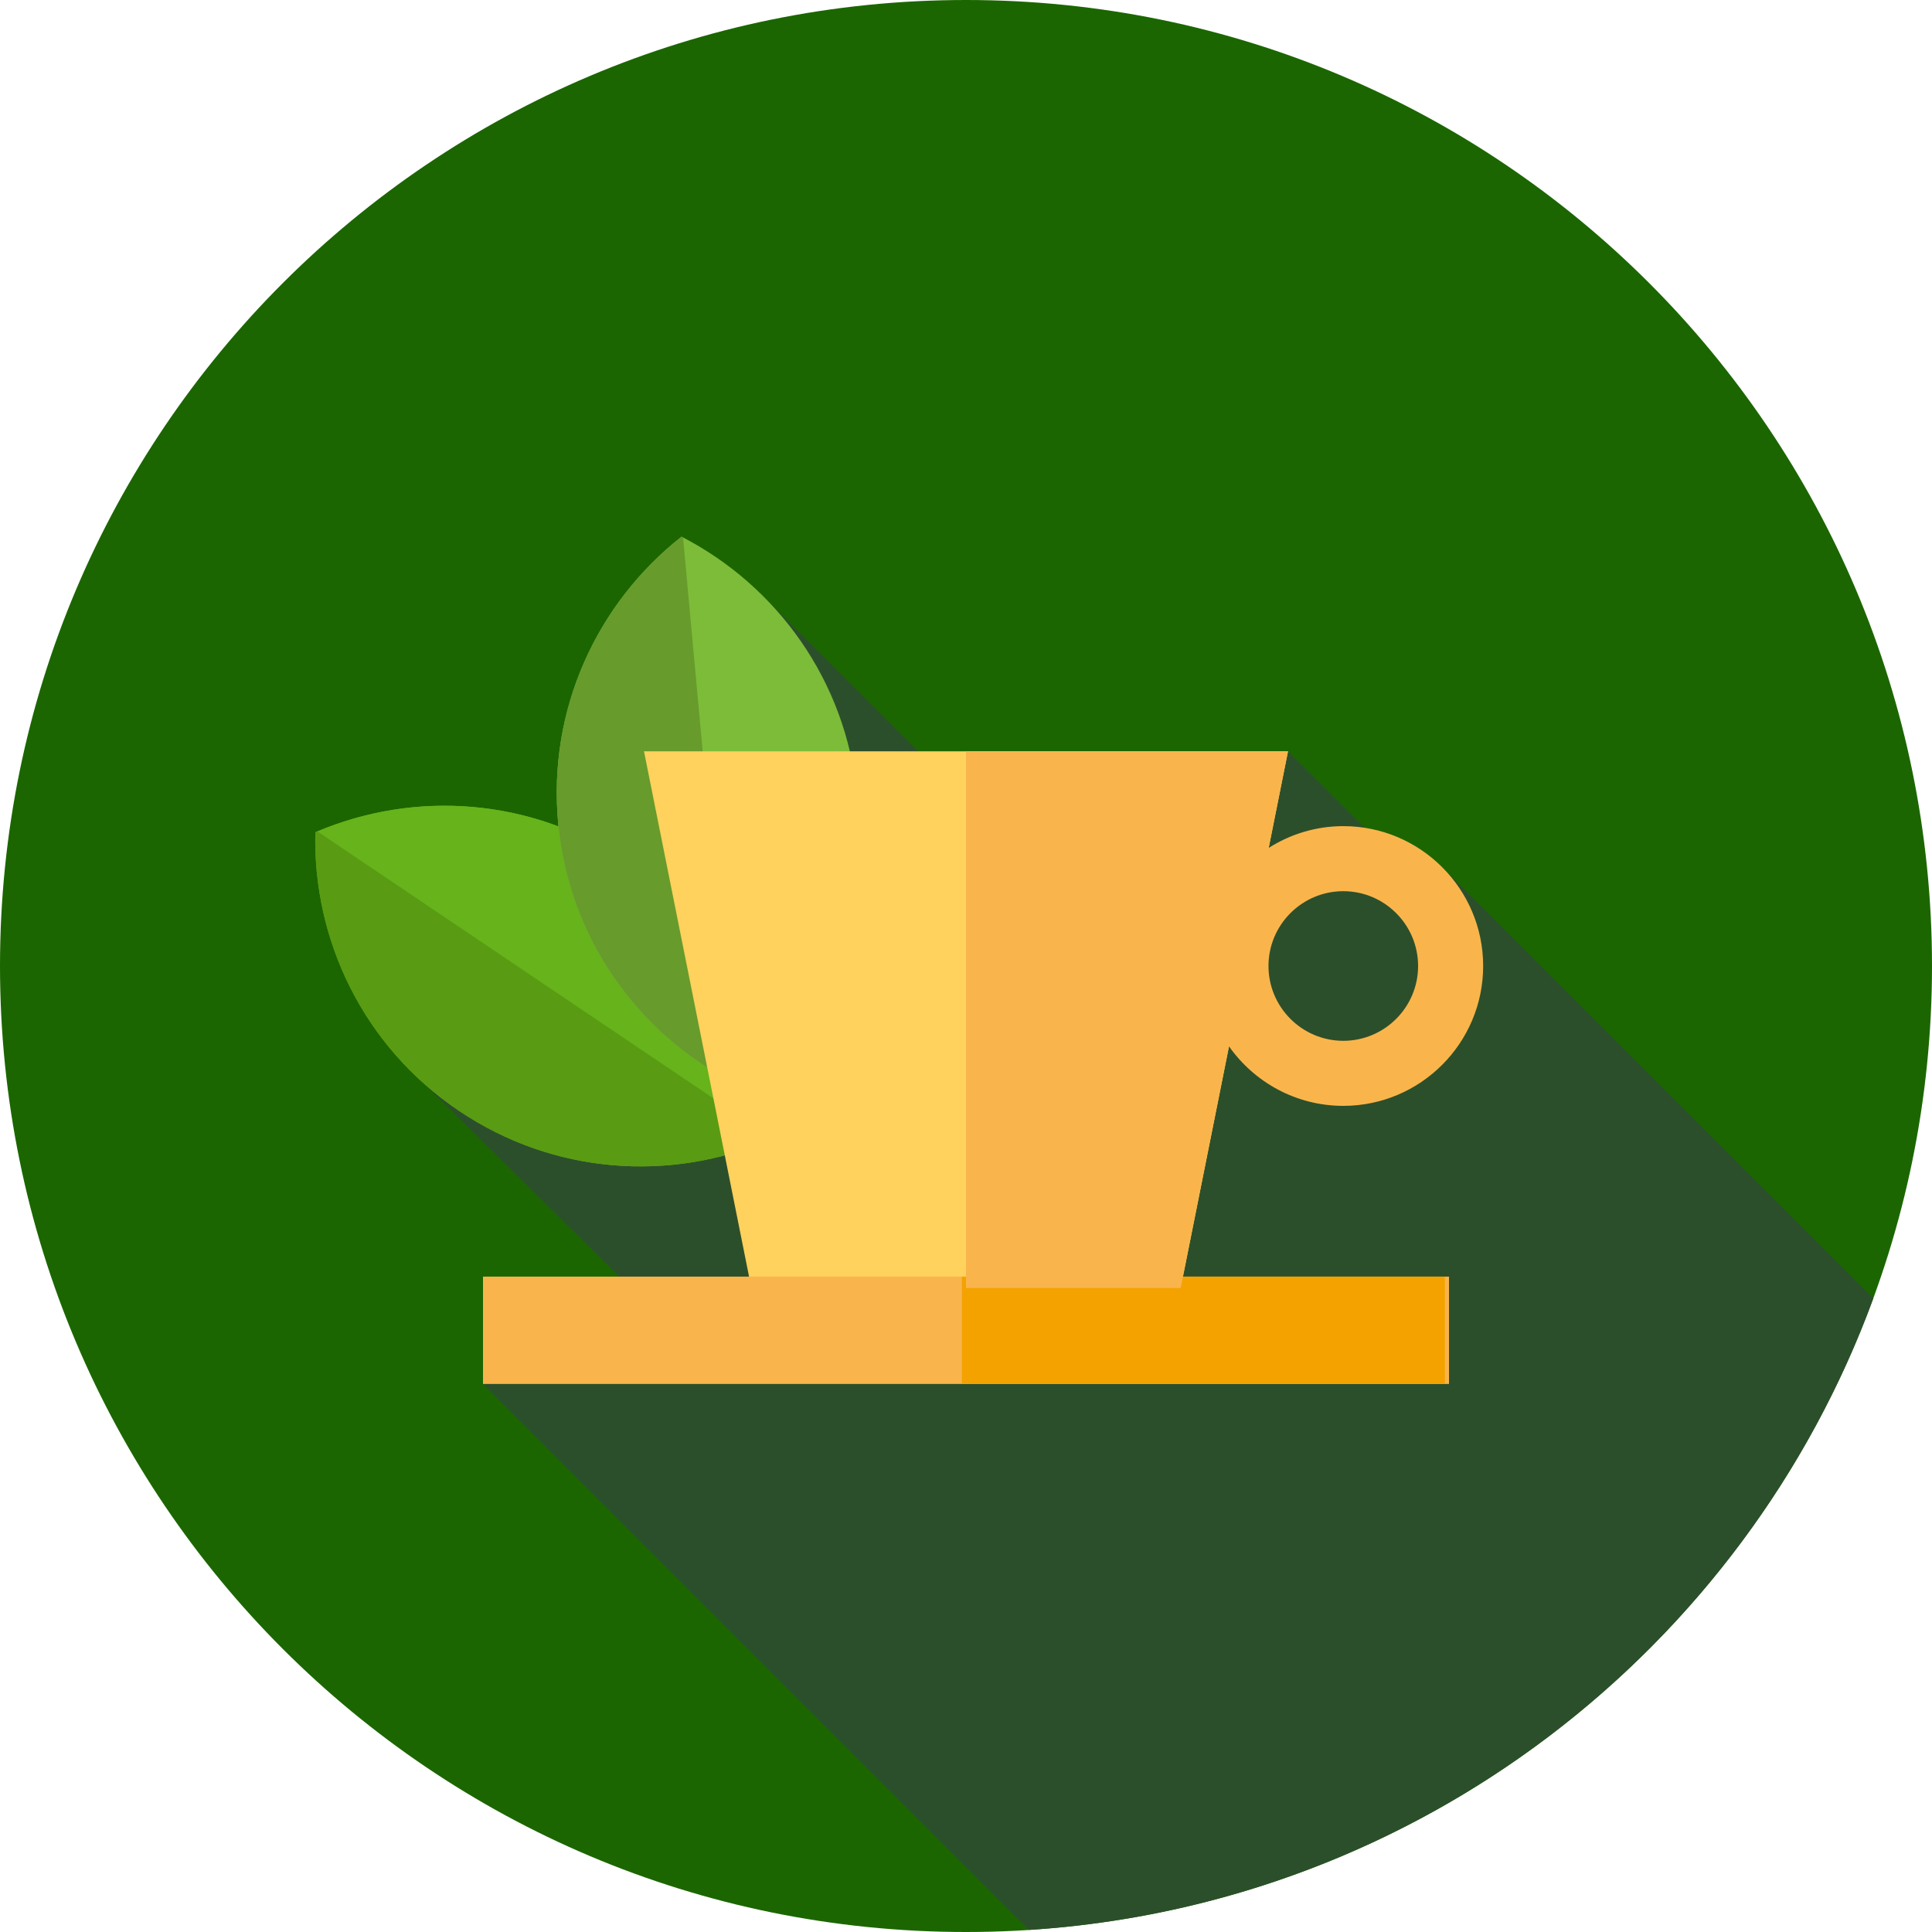
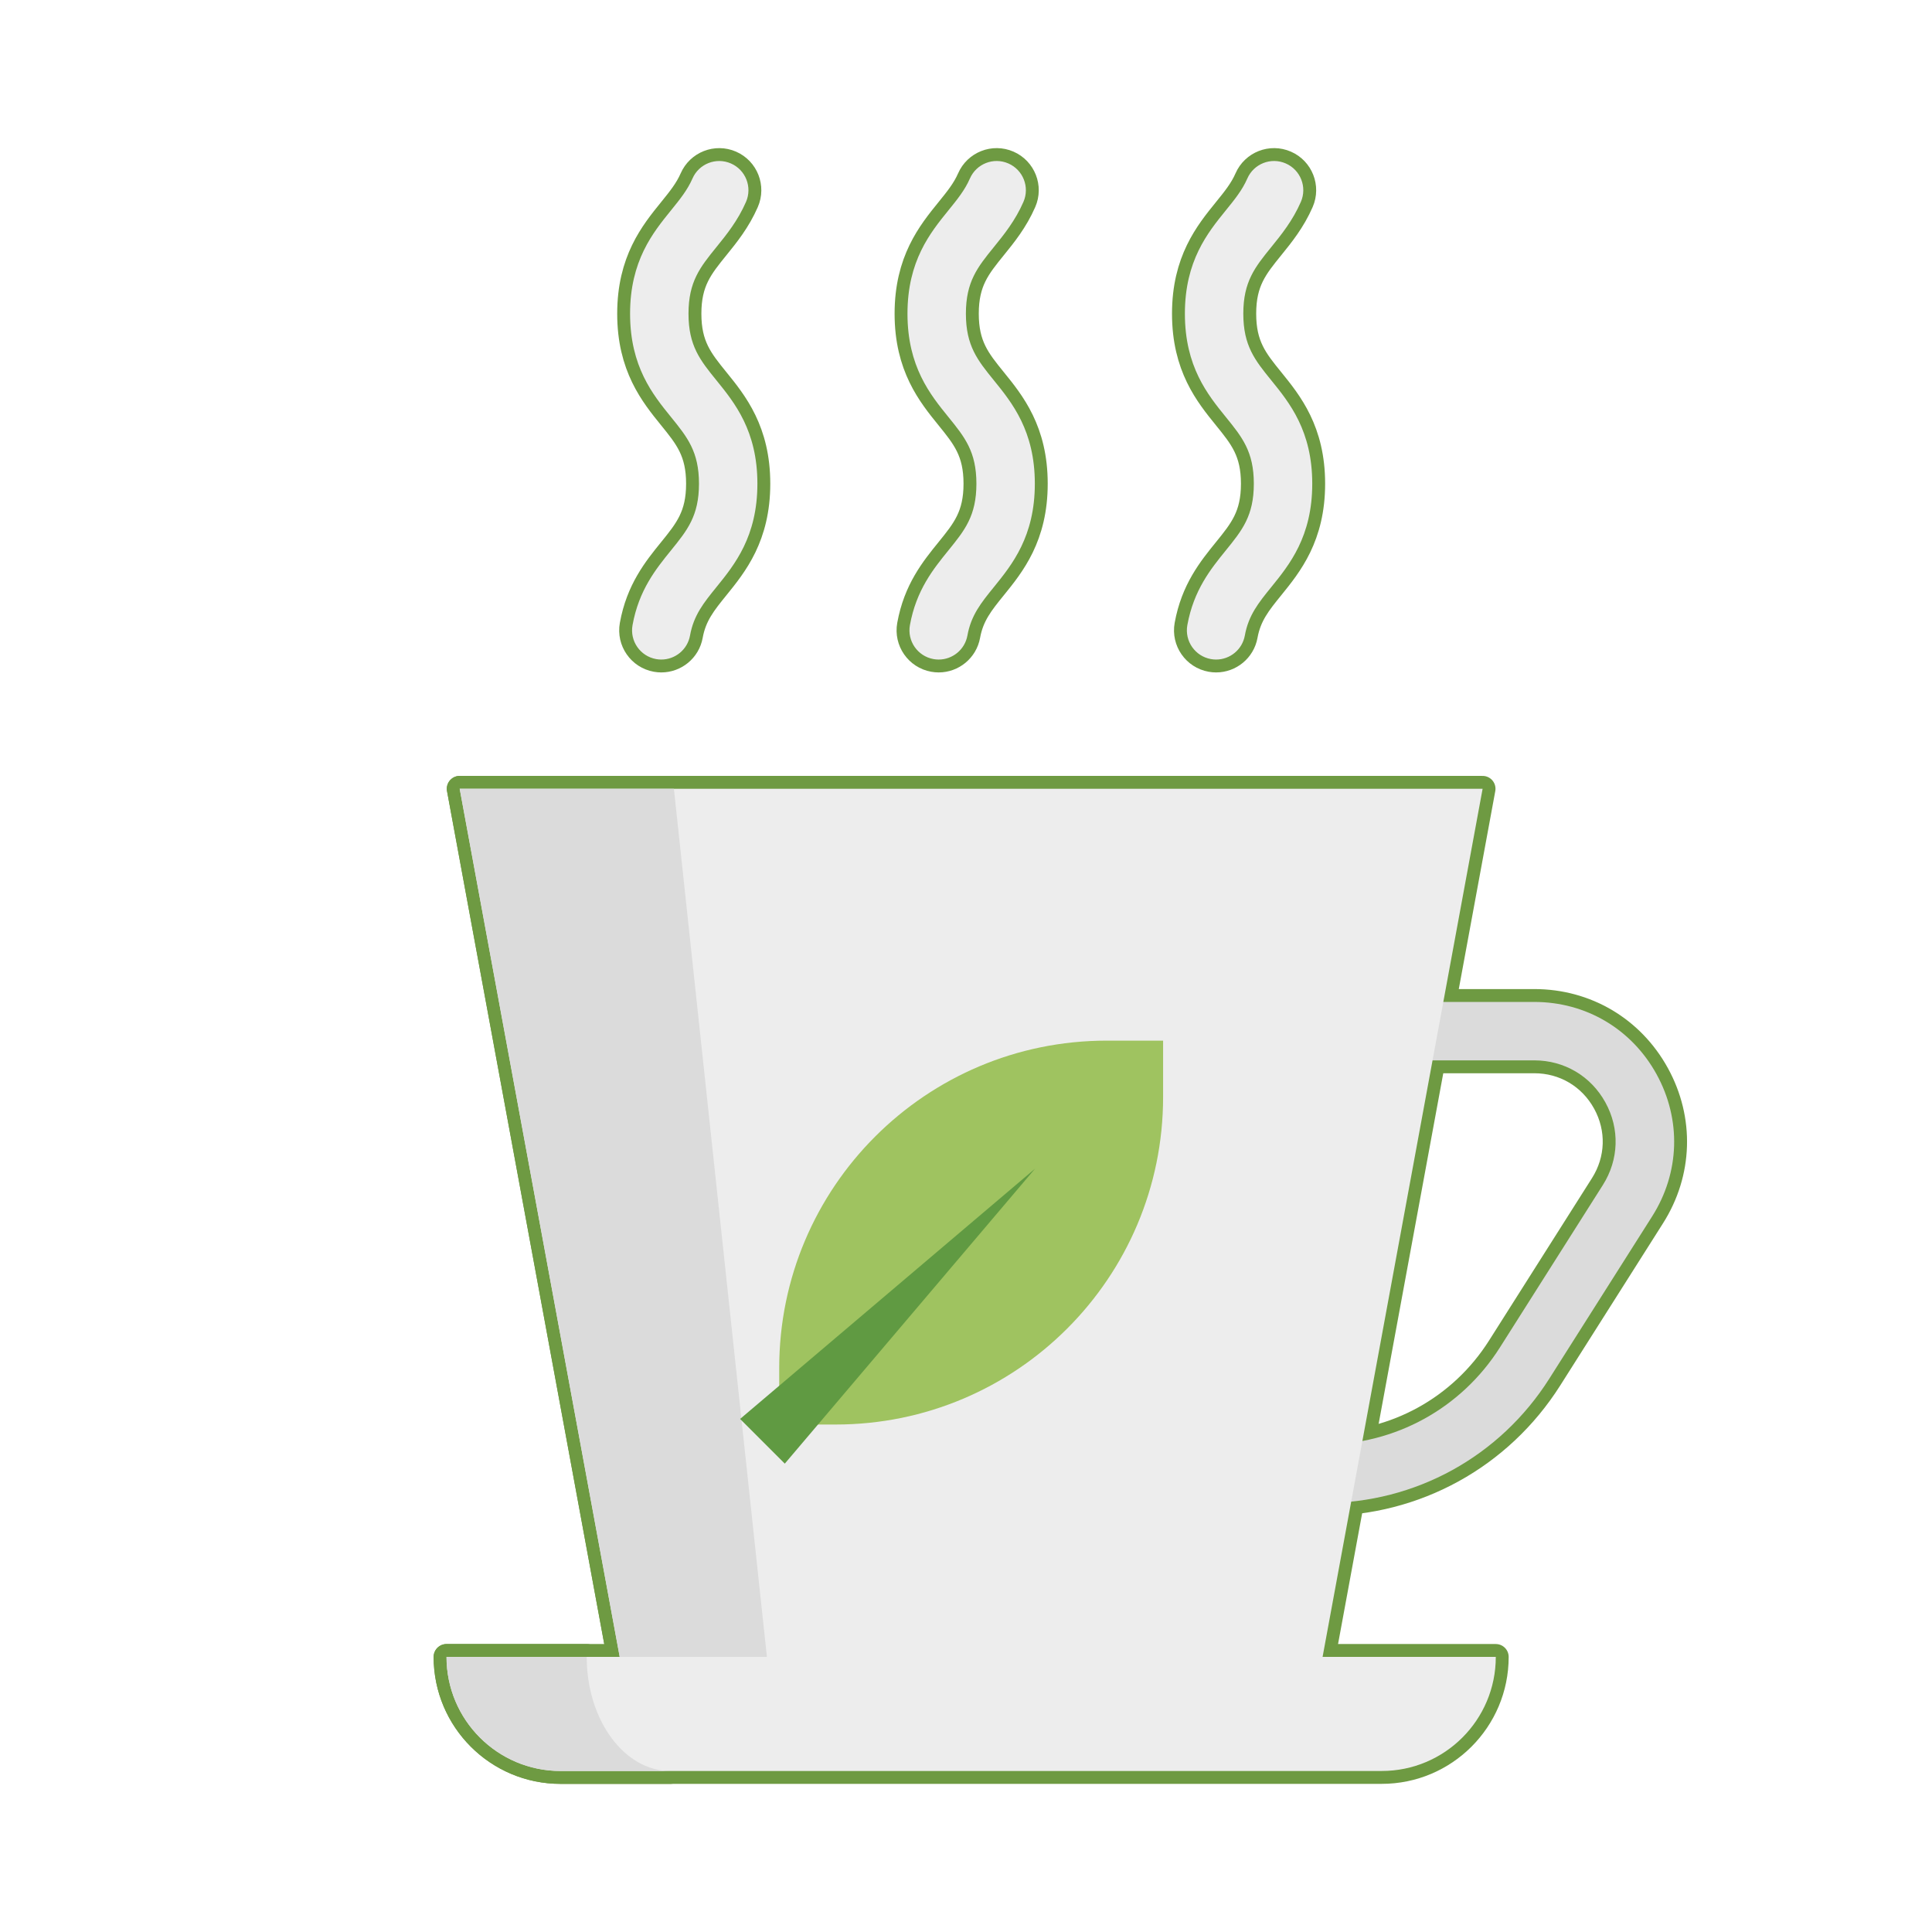
- <svg xmlns="http://www.w3.org/2000/svg" version="1.1" id="Layer_1" viewBox="0 0 512 512" xml:space="preserve" width="800px" height="800px" fill="#000000">
+ <svg xmlns="http://www.w3.org/2000/svg" height="800px" width="800px" version="1.1" id="Layer_1" viewBox="-81.2 -51.2 614.40 614.40" xml:space="preserve" fill="#378a00" stroke="#378a00" stroke-width="0.005">
  <g id="SVGRepo_bgCarrier" stroke-width="0" />
-   <g id="SVGRepo_tracerCarrier" stroke-linecap="round" stroke-linejoin="round" />
+   <g id="SVGRepo_tracerCarrier" stroke-linecap="round" stroke-linejoin="round" stroke="#6e9a42" stroke-width="8.192">
+     <path style="fill:#dbdbdb;" d="M339.576,426.804v-18.579c22.932,0,43.951-11.565,56.227-30.935l32.72-51.629 c5.118-8.076,5.421-17.898,0.813-26.274c-4.609-8.377-13.067-13.378-22.628-13.378H367.75v-18.579h38.957 c16.437,0,30.982,8.598,38.905,23s7.402,31.29-1.398,45.175l-32.72,51.629C395.795,412.012,368.909,426.804,339.576,426.804z" />
+     <polyline style="fill:#ededed;" points="338.256,481.91 390.289,199.641 64.987,199.641 117.02,481.91 " />
+     <polygon style="fill:#dbdbdb;" points="133.109,199.642 163.355,481.915 117.02,481.915 64.987,199.642 " />
+     <g>
+       <path style="fill:#ededed;" d="M217.318,158.544c-0.549,0-1.105-0.048-1.663-0.15c-5.048-0.913-8.401-5.746-7.488-10.794 c2.016-11.157,7.456-17.867,12.255-23.786c5.16-6.365,8.888-10.964,8.888-21.195c0-10.218-3.727-14.813-8.884-21.174 c-5.809-7.163-13.037-16.077-13.037-32.891c0-16.801,7.227-25.714,13.034-32.877c2.799-3.452,5.217-6.434,6.813-10.098 c2.05-4.703,7.524-6.853,12.227-4.804c4.703,2.05,6.854,7.524,4.804,12.227c-2.606,5.98-6.223,10.44-9.414,14.376 c-5.159,6.363-8.886,10.959-8.886,21.176c0,10.227,3.728,14.825,8.889,21.188c5.806,7.16,13.034,16.072,13.034,32.876 c0,16.815-7.227,25.73-13.035,32.894c-4.043,4.987-7.235,8.925-8.404,15.391C225.636,155.394,221.725,158.544,217.318,158.544z" />
+       <path style="fill:#ededed;" d="M129.106,158.544c-0.546,0-1.101-0.048-1.657-0.149c-5.05-0.909-8.405-5.74-7.496-10.789 c2.011-11.161,7.449-17.873,12.247-23.793c5.157-6.365,8.884-10.963,8.884-21.192c0-10.22-3.724-14.815-8.881-21.176 c-5.805-7.161-13.03-16.076-13.03-32.888c0-16.801,7.222-25.715,13.026-32.877c2.797-3.452,5.213-6.433,6.81-10.097 c2.05-4.703,7.524-6.853,12.227-4.804c4.703,2.05,6.854,7.524,4.804,12.227c-2.606,5.977-6.219,10.436-9.407,14.371 c-5.156,6.363-8.882,10.96-8.882,21.181c0,10.229,3.727,14.826,8.884,21.19c5.804,7.16,13.026,16.071,13.026,32.874 c0,16.811-7.225,25.727-13.029,32.889c-4.04,4.987-7.232,8.925-8.396,15.391C137.428,155.391,133.515,158.544,129.106,158.544z" />
+       <path style="fill:#ededed;" d="M305.542,158.544c-0.549,0-1.105-0.048-1.663-0.15c-5.048-0.913-8.401-5.745-7.49-10.793 c2.018-11.157,7.456-17.867,12.256-23.786c5.16-6.365,8.888-10.964,8.888-21.195c0-10.218-3.727-14.813-8.886-21.174 c-5.808-7.163-13.037-16.077-13.037-32.891c0-16.801,7.227-25.714,13.034-32.877c2.8-3.452,5.217-6.434,6.815-10.098 c2.049-4.703,7.517-6.856,12.227-4.804c4.703,2.05,6.853,7.524,4.803,12.227c-2.606,5.98-6.223,10.44-9.414,14.376 c-5.159,6.363-8.887,10.959-8.887,21.175c0,10.227,3.729,14.825,8.889,21.187c5.806,7.16,13.034,16.072,13.034,32.877 c0,16.815-7.227,25.73-13.035,32.894c-4.043,4.987-7.235,8.925-8.403,15.391C313.861,155.394,309.949,158.544,305.542,158.544z" />
+     </g>
+     <path style="fill:#9fc360;" d="M288.68,297.659v-17.925h-17.925c-57.525,0-104.157,46.633-104.157,104.157v17.925h17.925 C242.046,401.816,288.68,355.183,288.68,297.659z" />
+     <polygon style="fill:#609a42;" points="161.267,394.009 247.961,320.453 174.404,407.147 168.374,414.254 154.16,400.04 " />
+     <path style="fill:#ededed;" d="M313.647,475.717h80.834l0,0c0,20.035-16.242,36.277-36.277,36.277H97.074 c-20.035,0-36.277-16.242-36.277-36.277l0,0h226.497H313.647z" />
+     <path style="fill:#dbdbdb;" d="M131.964,512H97.074c-20.04,0-36.278-16.25-36.278-36.278h44.589 C105.385,495.75,117.287,512,131.964,512z" />
+   </g>
  <g id="SVGRepo_iconCarrier">
-     <circle style="fill:#1b6600;" cx="256" cy="256" r="256" />
-     <path style="fill:#2c4f2b;" d="M272.684,511.445c103.155-6.639,189.683-74.352,223.765-167.374L382.183,229.805l-2.777,7.378 l-38.073-38.072l-48.364,49.65L204,159.792l-47.987,72.073l-43.87,55.108l63.147,62.402L128,366.761L272.684,511.445z" />
+     <path style="fill:#dbdbdb;" d="M339.576,426.804v-18.579c22.932,0,43.951-11.565,56.227-30.935l32.72-51.629 c5.118-8.076,5.421-17.898,0.813-26.274c-4.609-8.377-13.067-13.378-22.628-13.378H367.75v-18.579h38.957 c16.437,0,30.982,8.598,38.905,23s7.402,31.29-1.398,45.175l-32.72,51.629C395.795,412.012,368.909,426.804,339.576,426.804z" />
+     <polyline style="fill:#ededed;" points="338.256,481.91 390.289,199.641 64.987,199.641 117.02,481.91 " />
+     <polygon style="fill:#dbdbdb;" points="133.109,199.642 163.355,481.915 117.02,481.915 64.987,199.642 " />
    <g>
-       <path style="fill:#66B31B;" d="M121.463,294.259c25.285,17.122,56.382,19.018,82.51,7.82c0.696-28.42-12.61-56.592-37.895-73.714 s-56.382-19.018-82.51-7.82C82.872,248.965,96.178,277.137,121.463,294.259z" />
-       <path style="fill:#66B31B;" d="M166.079,228.364c-25.112-17.005-55.955-18.977-81.972-8.03l119.86,80.798 C204.35,273.034,191.083,245.296,166.079,228.364z" />
+       <path style="fill:#ededed;" d="M217.318,158.544c-0.549,0-1.105-0.048-1.663-0.15c-5.048-0.913-8.401-5.746-7.488-10.794 c2.016-11.157,7.456-17.867,12.255-23.786c5.16-6.365,8.888-10.964,8.888-21.195c0-10.218-3.727-14.813-8.884-21.174 c-5.809-7.163-13.037-16.077-13.037-32.891c0-16.801,7.227-25.714,13.034-32.877c2.799-3.452,5.217-6.434,6.813-10.098 c2.05-4.703,7.524-6.853,12.227-4.804c4.703,2.05,6.854,7.524,4.804,12.227c-2.606,5.98-6.223,10.44-9.414,14.376 c-5.159,6.363-8.886,10.959-8.886,21.176c0,10.227,3.728,14.825,8.889,21.188c5.806,7.16,13.034,16.072,13.034,32.876 c0,16.815-7.227,25.73-13.035,32.894c-4.043,4.987-7.235,8.925-8.404,15.391C225.636,155.394,221.725,158.544,217.318,158.544z" />
+       <path style="fill:#ededed;" d="M129.106,158.544c-0.546,0-1.101-0.048-1.657-0.149c-5.05-0.909-8.405-5.74-7.496-10.789 c2.011-11.161,7.449-17.873,12.247-23.793c5.157-6.365,8.884-10.963,8.884-21.192c0-10.22-3.724-14.815-8.881-21.176 c-5.805-7.161-13.03-16.076-13.03-32.888c0-16.801,7.222-25.715,13.026-32.877c2.797-3.452,5.213-6.433,6.81-10.097 c2.05-4.703,7.524-6.853,12.227-4.804c4.703,2.05,6.854,7.524,4.804,12.227c-2.606,5.977-6.219,10.436-9.407,14.371 c-5.156,6.363-8.882,10.96-8.882,21.181c0,10.229,3.727,14.826,8.884,21.19c5.804,7.16,13.026,16.071,13.026,32.874 c0,16.811-7.225,25.727-13.029,32.889c-4.04,4.987-7.232,8.925-8.396,15.391C137.428,155.391,133.515,158.544,129.106,158.544z" />
+       <path style="fill:#ededed;" d="M305.542,158.544c-0.549,0-1.105-0.048-1.663-0.15c-5.048-0.913-8.401-5.745-7.49-10.793 c2.018-11.157,7.456-17.867,12.256-23.786c5.16-6.365,8.888-10.964,8.888-21.195c0-10.218-3.727-14.813-8.886-21.174 c-5.808-7.163-13.037-16.077-13.037-32.891c0-16.801,7.227-25.714,13.034-32.877c2.8-3.452,5.217-6.434,6.815-10.098 c2.049-4.703,7.517-6.856,12.227-4.804c4.703,2.05,6.853,7.524,4.803,12.227c-2.606,5.98-6.223,10.44-9.414,14.376 c-5.159,6.363-8.887,10.959-8.887,21.175c0,10.227,3.729,14.825,8.889,21.187c5.806,7.16,13.034,16.072,13.034,32.877 c0,16.815-7.227,25.73-13.035,32.894c-4.043,4.987-7.235,8.925-8.403,15.391C313.861,155.394,309.949,158.544,305.542,158.544z" />
    </g>
-     <path style="fill:#599B13;" d="M84.108,220.334c-0.178,0.074-0.36,0.134-0.538,0.212c-0.696,28.42,12.61,56.592,37.895,73.714 c25.285,17.122,56.382,19.018,82.51,7.82c0.009-0.315-0.01-0.629-0.005-0.946L84.108,220.334z" />
-     <path style="fill:#7CBC39;" d="M147.942,218.393c2.912,30.396,21.261,55.575,46.539,68.58c22.35-17.568,35.587-45.775,32.675-76.171 c-2.912-30.398-21.261-55.575-46.539-68.58C158.267,159.791,145.03,187.997,147.942,218.393z" />
-     <path style="fill:#679B2C;" d="M180.617,142.222c-22.35,17.568-35.587,45.775-32.675,76.171 c2.905,30.318,21.17,55.439,46.345,68.472l-13.281-144.427C180.876,142.369,180.75,142.291,180.617,142.222z" />
-     <polygon style="fill:#FFD15D;" points="312.889,341.333 199.111,341.333 170.667,199.111 341.333,199.111 " />
-     <rect x="128" y="338.316" style="fill:#F9B54C;" width="256" height="28.444" />
-     <rect x="254.914" y="338.316" style="fill:#F4A200;" width="128" height="28.444" />
-     <path style="fill:#F9B54C;" d="M355.987,218.936c-7.273,0-14.043,2.136-19.771,5.77l5.118-25.595H256v142.222h56.889l12.809-64.041 c6.715,9.523,17.777,15.772,30.289,15.772c20.437,0,37.064-16.627,37.064-37.064S376.423,218.936,355.987,218.936z M355.987,275.825 c-10.931,0-19.825-8.894-19.825-19.825c0-10.931,8.894-19.825,19.825-19.825c10.931,0,19.825,8.894,19.825,19.825 C375.811,266.931,366.918,275.825,355.987,275.825z" />
+     <path style="fill:#9fc360;" d="M288.68,297.659v-17.925h-17.925c-57.525,0-104.157,46.633-104.157,104.157v17.925h17.925 C242.046,401.816,288.68,355.183,288.68,297.659z" />
+     <polygon style="fill:#609a42;" points="161.267,394.009 247.961,320.453 174.404,407.147 168.374,414.254 154.16,400.04 " />
+     <path style="fill:#ededed;" d="M313.647,475.717h80.834l0,0c0,20.035-16.242,36.277-36.277,36.277H97.074 c-20.035,0-36.277-16.242-36.277-36.277l0,0h226.497H313.647z" />
+     <path style="fill:#dbdbdb;" d="M131.964,512H97.074c-20.04,0-36.278-16.25-36.278-36.278h44.589 C105.385,495.75,117.287,512,131.964,512z" />
  </g>
</svg>
